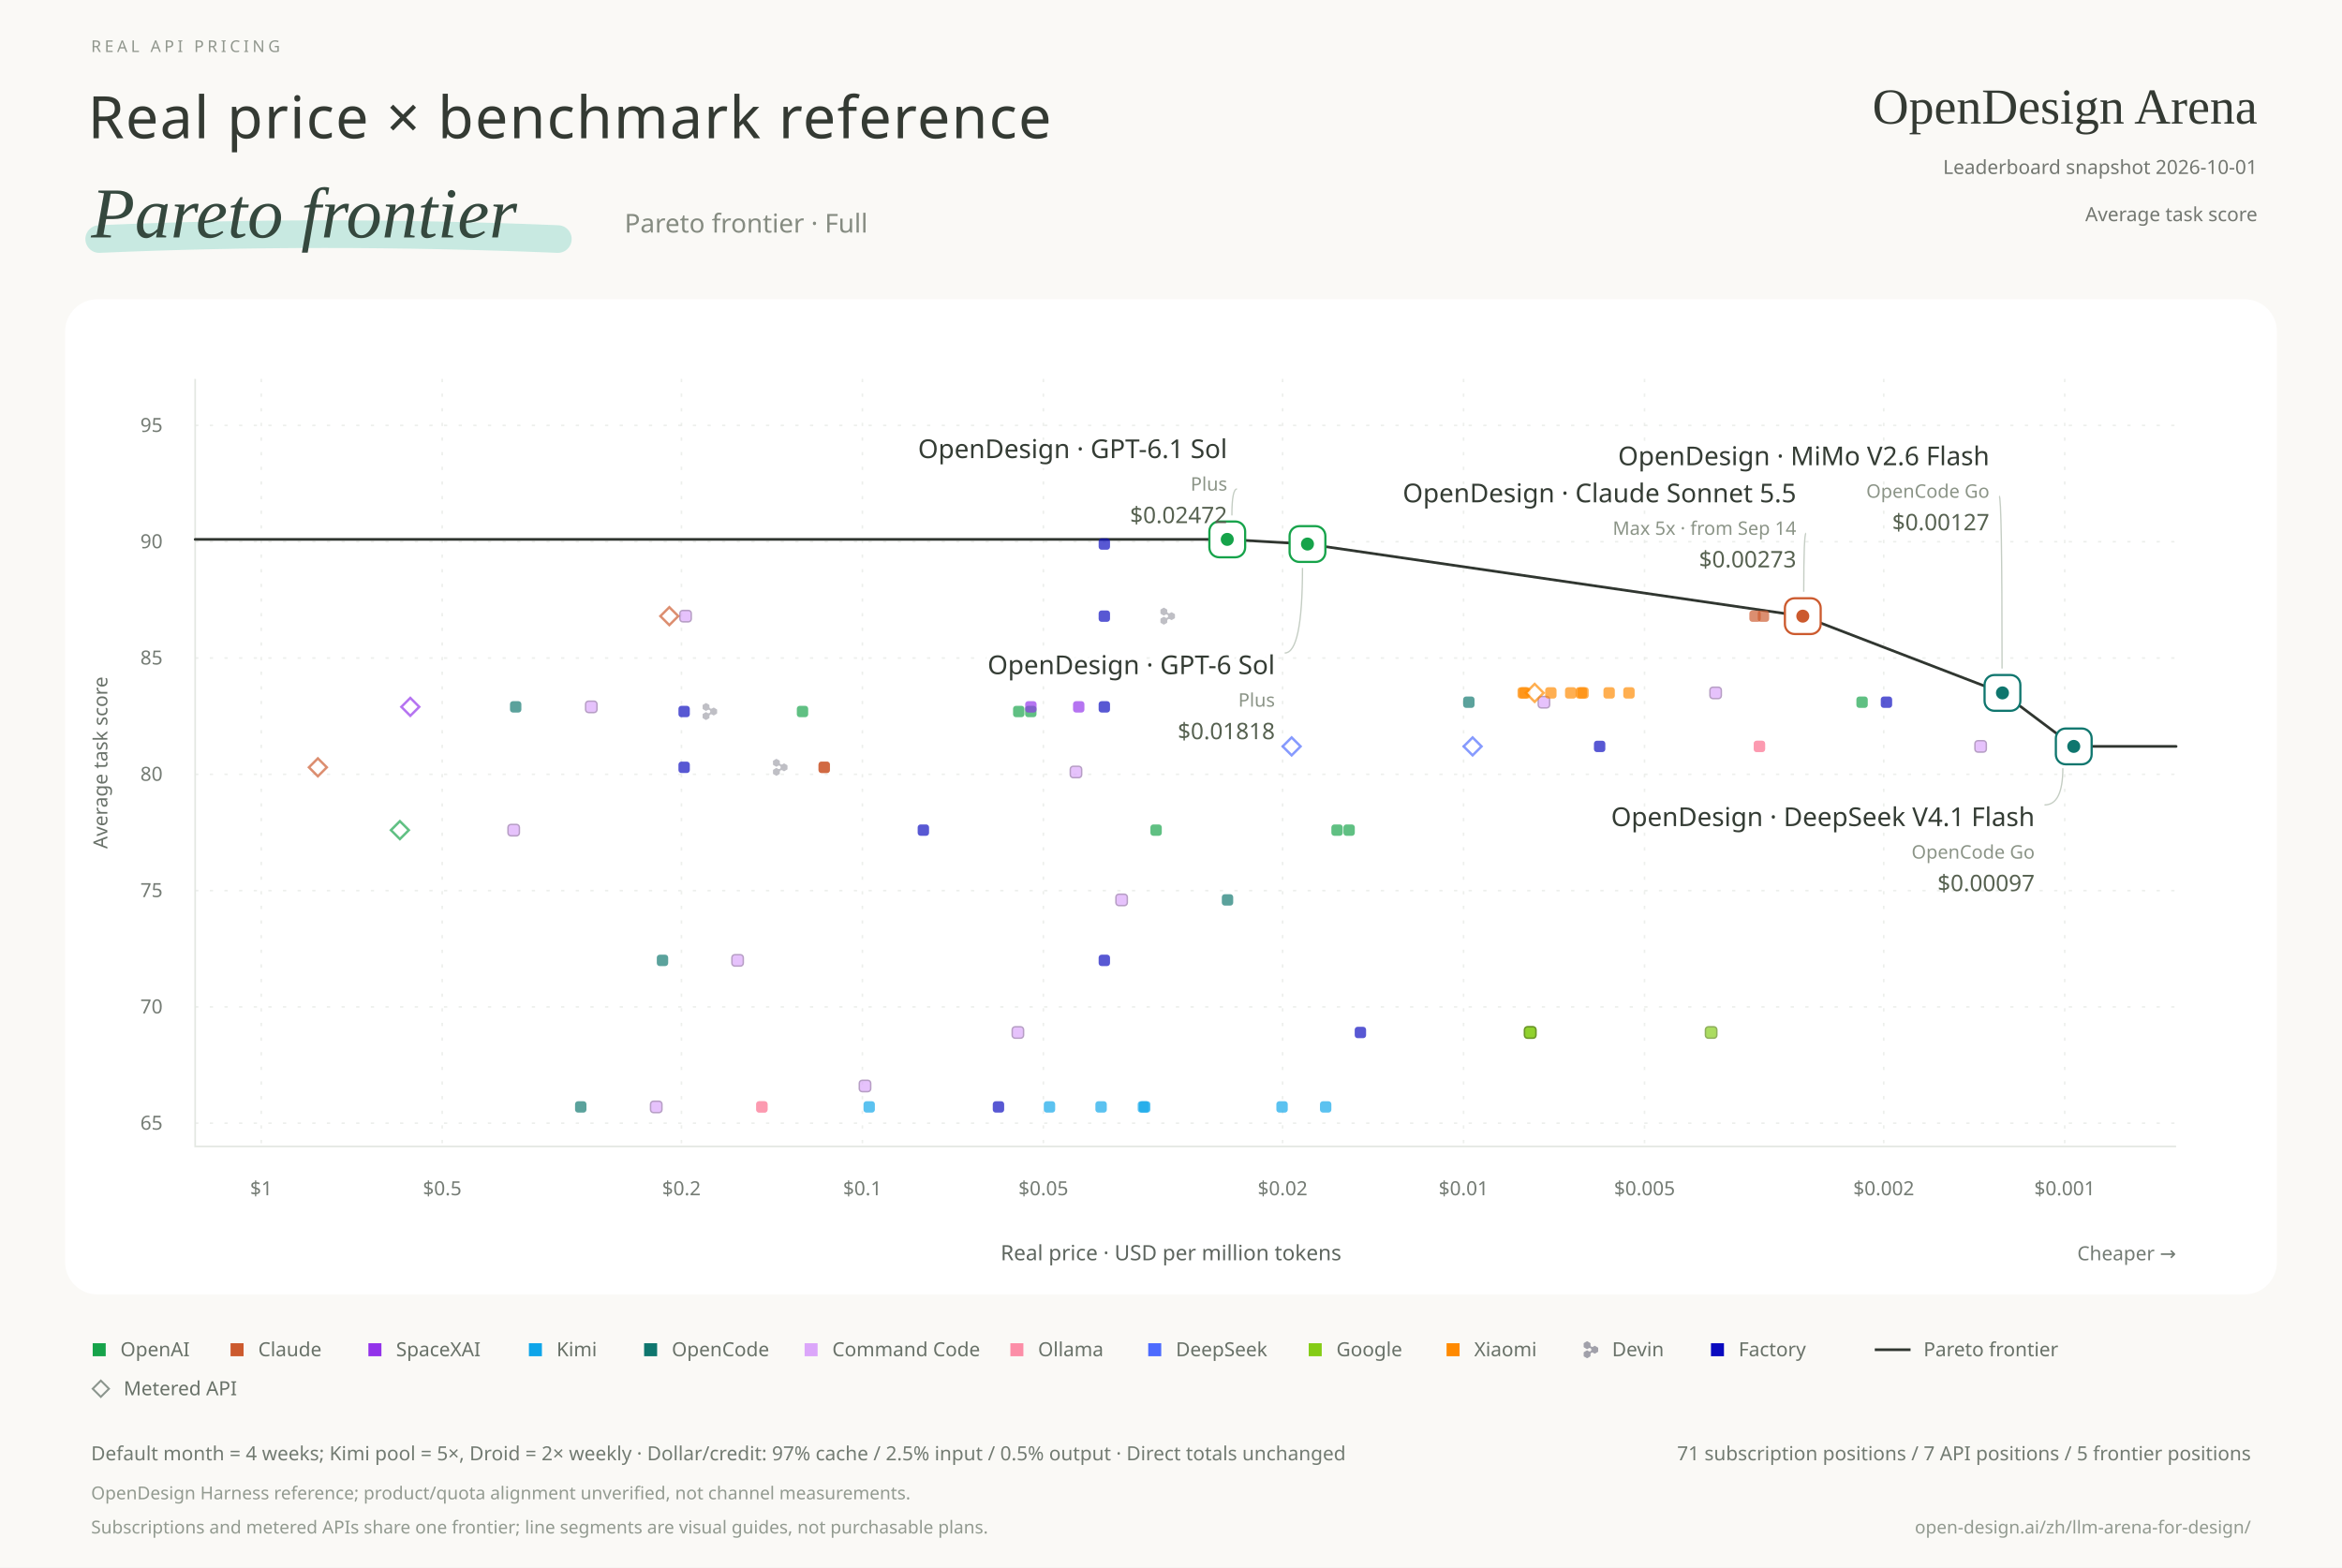
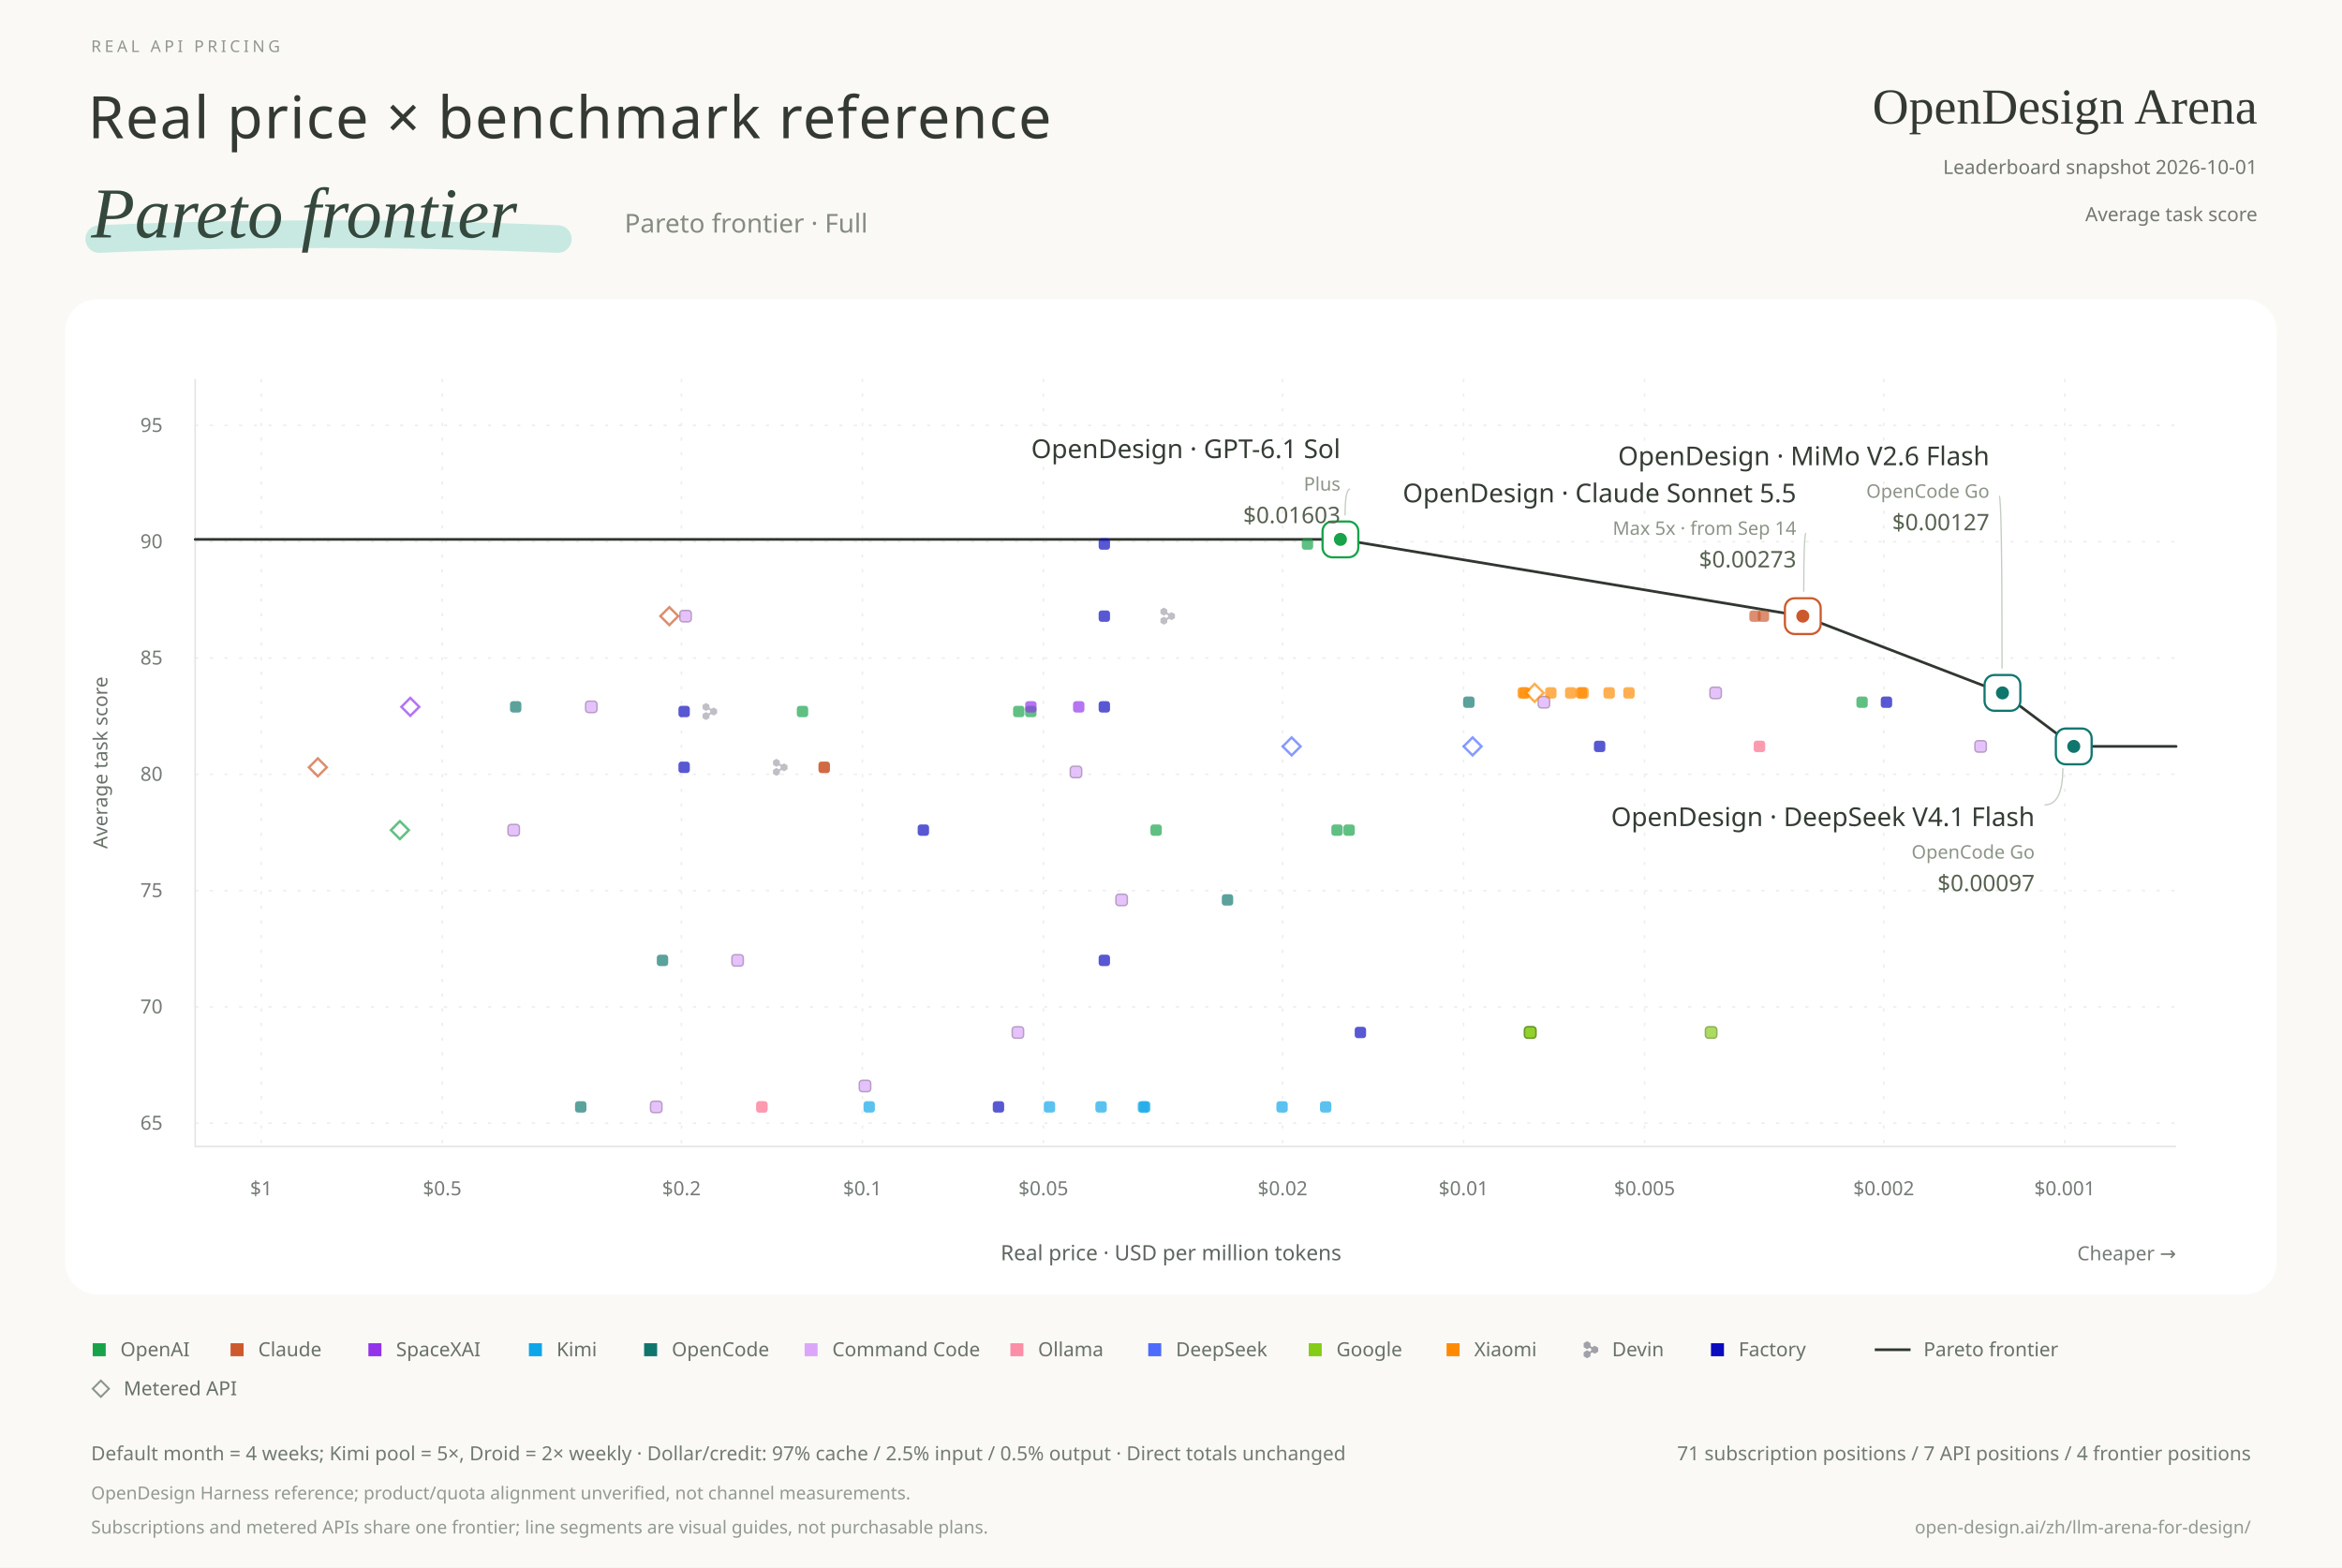
<svg xmlns="http://www.w3.org/2000/svg" width="1440" height="964" viewBox="0 0 1440 964" role="img" aria-labelledby="title desc">
  <style>text{font-family:"Microsoft YaHei","Segoe UI",sans-serif} .serif{font-family:"Times New Roman",serif} .number{font-family:"Segoe UI",sans-serif;font-variant-numeric:tabular-nums} .label-name{paint-order:stroke;stroke:#fff;stroke-width:5px;stroke-linejoin:round} .point:hover{opacity:1}</style>
  <rect width="1440" height="964" fill="#FAF9F6" />
  <text x="56.000" y="32.000" font-size="10" fill="#90968D" text-anchor="start" font-weight="400" letter-spacing="2.1">REAL API PRICING</text>
  <text x="54.000" y="85.000" font-size="36" fill="#343A33" text-anchor="start" font-weight="300" letter-spacing=".8">Real price × benchmark reference</text>
  <path d="M61 147 Q197 141 343 147" stroke="#9FDDD0" stroke-width="17" stroke-linecap="round" opacity=".55" fill="none" />
  <text x="56.000" y="146.000" font-size="44" fill="#35483E" text-anchor="start" font-weight="400" class="serif" font-style="italic">Pareto frontier</text>
  <text x="384.000" y="143.000" font-size="16" fill="#858B81" text-anchor="start" font-weight="300">Pareto frontier · Full</text>
  <text x="1388.000" y="76.000" font-size="31" fill="#343A33" text-anchor="end" font-weight="400" class="serif">OpenDesign Arena</text>
  <text x="1388.000" y="107.000" font-size="12" fill="#737771" text-anchor="end" font-weight="400">Leaderboard snapshot  2026-10-01</text>
  <text x="1388.000" y="136.000" font-size="12" fill="#737771" text-anchor="end" font-weight="400">Average task score</text>
  <rect x="40" y="184" width="1360" height="612" rx="20" fill="#FFFFFF" />
  <path d="M1269.513 233V705" stroke="#E8EBE7" stroke-dasharray="2 7" opacity=".8" />
  <text x="1269.513" y="735.000" font-size="12" fill="#747B74" text-anchor="middle" font-weight="400" class="number">$0.001</text>
  <path d="M1158.244 233V705" stroke="#E8EBE7" stroke-dasharray="2 7" opacity=".8" />
  <text x="1158.244" y="735.000" font-size="12" fill="#747B74" text-anchor="middle" font-weight="400" class="number">$0.002</text>
  <path d="M1011.154 233V705" stroke="#E8EBE7" stroke-dasharray="2 7" opacity=".8" />
  <text x="1011.154" y="735.000" font-size="12" fill="#747B74" text-anchor="middle" font-weight="400" class="number">$0.005</text>
  <path d="M899.885 233V705" stroke="#E8EBE7" stroke-dasharray="2 7" opacity=".8" />
  <text x="899.885" y="735.000" font-size="12" fill="#747B74" text-anchor="middle" font-weight="400" class="number">$0.01</text>
  <path d="M788.615 233V705" stroke="#E8EBE7" stroke-dasharray="2 7" opacity=".8" />
  <text x="788.615" y="735.000" font-size="12" fill="#747B74" text-anchor="middle" font-weight="400" class="number">$0.02</text>
  <path d="M641.526 233V705" stroke="#E8EBE7" stroke-dasharray="2 7" opacity=".8" />
  <text x="641.526" y="735.000" font-size="12" fill="#747B74" text-anchor="middle" font-weight="400" class="number">$0.05</text>
  <path d="M530.256 233V705" stroke="#E8EBE7" stroke-dasharray="2 7" opacity=".8" />
  <text x="530.256" y="735.000" font-size="12" fill="#747B74" text-anchor="middle" font-weight="400" class="number">$0.1</text>
  <path d="M418.987 233V705" stroke="#E8EBE7" stroke-dasharray="2 7" opacity=".8" />
  <text x="418.987" y="735.000" font-size="12" fill="#747B74" text-anchor="middle" font-weight="400" class="number">$0.2</text>
  <path d="M271.897 233V705" stroke="#E8EBE7" stroke-dasharray="2 7" opacity=".8" />
  <text x="271.897" y="735.000" font-size="12" fill="#747B74" text-anchor="middle" font-weight="400" class="number">$0.5</text>
  <path d="M160.628 233V705" stroke="#E8EBE7" stroke-dasharray="2 7" opacity=".8" />
  <text x="160.628" y="735.000" font-size="12" fill="#747B74" text-anchor="middle" font-weight="400" class="number">$1</text>
  <path d="M120 690.697H1338" stroke="#E8EBE7" stroke-dasharray="2 7" opacity=".8" />
  <text x="100.000" y="694.697" font-size="12" fill="#747B74" text-anchor="end" font-weight="400" class="number">65</text>
  <path d="M120 619.182H1338" stroke="#E8EBE7" stroke-dasharray="2 7" opacity=".8" />
  <text x="100.000" y="623.182" font-size="12" fill="#747B74" text-anchor="end" font-weight="400" class="number">70</text>
  <path d="M120 547.667H1338" stroke="#E8EBE7" stroke-dasharray="2 7" opacity=".8" />
  <text x="100.000" y="551.667" font-size="12" fill="#747B74" text-anchor="end" font-weight="400" class="number">75</text>
  <path d="M120 476.152H1338" stroke="#E8EBE7" stroke-dasharray="2 7" opacity=".8" />
  <text x="100.000" y="480.152" font-size="12" fill="#747B74" text-anchor="end" font-weight="400" class="number">80</text>
  <path d="M120 404.636H1338" stroke="#E8EBE7" stroke-dasharray="2 7" opacity=".8" />
  <text x="100.000" y="408.636" font-size="12" fill="#747B74" text-anchor="end" font-weight="400" class="number">85</text>
  <path d="M120 333.121H1338" stroke="#E8EBE7" stroke-dasharray="2 7" opacity=".8" />
  <text x="100.000" y="337.121" font-size="12" fill="#747B74" text-anchor="end" font-weight="400" class="number">90</text>
  <path d="M120 261.606H1338" stroke="#E8EBE7" stroke-dasharray="2 7" opacity=".8" />
  <text x="100.000" y="265.606" font-size="12" fill="#747B74" text-anchor="end" font-weight="400" class="number">95</text>
  <path d="M120 233V705H1338" fill="none" stroke="#E3E7E2" />
  <text x="66.000" y="469.000" font-size="12" fill="#697169" text-anchor="middle" font-weight="400" transform="rotate(-90 66 469.0)">Average task score</text>
  <text x="720.000" y="775.000" font-size="13" fill="#5D655E" text-anchor="middle" font-weight="400">Real price · USD per million tokens</text>
  <text x="1338.000" y="775.000" font-size="12" fill="#737B74" text-anchor="end" font-weight="400">Cheaper →</text>
-   <path id="frontier" d="M120.000,331.691 L754.591,331.691 L803.915,334.552 L1108.461,378.891 L1231.230,426.091 L1275.066,458.988 L1338.000,458.988" fill="none" stroke="#303630" stroke-width="1.65" stroke-linecap="round" stroke-linejoin="round" />
+   <path id="frontier" d="M120.000,331.691 L824.179,331.691 L1108.461,378.891 L1231.230,426.091 L1275.066,458.988 L1338.000,458.988" fill="none" stroke="#303630" stroke-width="1.65" stroke-linecap="round" stroke-linejoin="round" />
  <g class="point" data-billing="subscription" data-frontier="false" data-price="0.032467532" data-score="77.6" data-x="710.839" data-y="510.479" transform="translate(710.839 510.479)">
    <rect x="-3.5" y="-3.5" width="7" height="7" rx="1.8" fill="#16A34A" opacity=".68" />
  </g>
  <g class="point" data-billing="subscription" data-frontier="false" data-price="0.016233766" data-score="77.6" data-x="822.108" data-y="510.479" transform="translate(822.108 510.479)">
    <rect x="-3.5" y="-3.5" width="7" height="7" rx="1.8" fill="#16A34A" opacity=".68" />
  </g>
  <g class="point" data-billing="subscription" data-frontier="false" data-price="0.015501473" data-score="77.6" data-x="829.517" data-y="510.479" transform="translate(829.517 510.479)">
    <rect x="-3.5" y="-3.5" width="7" height="7" rx="1.8" fill="#16A34A" opacity=".68" />
  </g>
  <g class="point" data-billing="subscription" data-frontier="false" data-price="0.12578616" data-score="82.7" data-x="493.429" data-y="437.533" transform="translate(493.429 437.533)">
    <rect x="-3.5" y="-3.5" width="7" height="7" rx="1.8" fill="#16A34A" opacity=".68" />
  </g>
-   <g class="point" data-billing="subscription" data-frontier="true" data-price="0.018181818" data-score="89.9" data-x="803.915" data-y="334.552" transform="translate(803.915 334.552)">
-     <rect x="-11" y="-11" width="22" height="22" rx="6" fill="#FFF" stroke="#16A34A" stroke-width="1.35" />
-     <circle r="4" fill="#16A34A" />
+   <g class="point" data-billing="subscription" data-frontier="false" data-price="0.018181818" data-score="89.9" data-x="803.915" data-y="334.552" transform="translate(803.915 334.552)">
+     <rect x="-3.5" y="-3.5" width="7" height="7" rx="1.8" fill="#16A34A" opacity=".68" />
  </g>
  <g class="point" data-billing="subscription" data-frontier="false" data-price="0.0021732044" data-score="83.1" data-x="1144.911" data-y="431.812" transform="translate(1144.911 431.812)">
    <rect x="-3.5" y="-3.5" width="7" height="7" rx="1.8" fill="#16A34A" opacity=".68" />
  </g>
-   <g class="point" data-billing="subscription" data-frontier="true" data-price="0.024721879" data-score="90.1" data-x="754.591" data-y="331.691" transform="translate(754.591 331.691)">
+   <g class="point" data-billing="subscription" data-frontier="true" data-price="0.016025641" data-score="90.1" data-x="824.179" data-y="331.691" transform="translate(824.179 331.691)">
    <rect x="-11" y="-11" width="22" height="22" rx="6" fill="#FFF" stroke="#16A34A" stroke-width="1.35" />
    <circle r="4" fill="#16A34A" />
  </g>
  <g class="point" data-billing="subscription" data-frontier="false" data-price="0.052465897" data-score="82.7" data-x="633.798" data-y="437.533" transform="translate(633.798 437.533)">
    <rect x="-3.5" y="-3.5" width="7" height="7" rx="1.8" fill="#16A34A" opacity=".68" />
  </g>
  <g class="point" data-billing="subscription" data-frontier="false" data-price="0.1793722" data-score="82.7" data-x="436.461" data-y="437.533" transform="translate(436.461 437.533)">
    <path transform="translate(-4.46 -5.23) scale(0.091)" d="M0 38.652V14.835C7.06768e-06 13.788 0.546 12.821 1.431 12.298L21.581 0.393C22.467 -0.131 23.558 -0.131 24.444 0.393L44.594 12.298C45.48 12.821 46.025 13.788 46.025 14.835V26.998C46.114 31.04 48.201 34.938 51.872 37.108C55.544 39.277 59.886 39.178 63.351 37.235L73.644 31.153C74.53 30.63 75.621 30.63 76.507 31.153L96.657 43.058C97.543 43.582 98.088 44.549 98.088 45.596V69.406C98.088 70.453 97.543 71.42 96.657 71.943L76.507 83.849C75.621 84.372 74.53 84.372 73.644 83.849L63.434 77.816C59.956 75.828 55.574 75.71 51.873 77.896C48.202 80.065 46.115 83.963 46.026 88.005V100.165C46.026 101.212 45.48 102.179 44.595 102.702L24.445 114.607C23.559 115.131 22.468 115.131 21.582 114.607L1.432 102.702C0.547 102.179 0.001 101.212 0.001 100.165V76.355C0.001 75.308 0.547 74.341 1.432 73.817L21.582 61.912C22.468 61.389 23.559 61.389 24.445 61.912L34.762 68.008C38.222 69.937 42.553 70.031 46.215 67.867C49.916 65.68 52.006 61.737 52.063 57.66C51.975 53.619 49.887 49.303 46.216 47.133C42.545 44.964 38.202 45.063 34.737 47.006L24.397 53.15C23.507 53.679 22.409 53.678 21.52 53.149L1.423 41.184C0.542 40.66 -7.06754e-06 39.695 0 38.652Z" fill="#A1A1AA" opacity="0.68" />
  </g>
  <g class="point" data-billing="subscription" data-frontier="false" data-price="0.031055901" data-score="86.8" data-x="717.974" data-y="378.891" transform="translate(717.974 378.891)">
    <path transform="translate(-4.46 -5.23) scale(0.091)" d="M0 38.652V14.835C7.06768e-06 13.788 0.546 12.821 1.431 12.298L21.581 0.393C22.467 -0.131 23.558 -0.131 24.444 0.393L44.594 12.298C45.48 12.821 46.025 13.788 46.025 14.835V26.998C46.114 31.04 48.201 34.938 51.872 37.108C55.544 39.277 59.886 39.178 63.351 37.235L73.644 31.153C74.53 30.63 75.621 30.63 76.507 31.153L96.657 43.058C97.543 43.582 98.088 44.549 98.088 45.596V69.406C98.088 70.453 97.543 71.42 96.657 71.943L76.507 83.849C75.621 84.372 74.53 84.372 73.644 83.849L63.434 77.816C59.956 75.828 55.574 75.71 51.873 77.896C48.202 80.065 46.115 83.963 46.026 88.005V100.165C46.026 101.212 45.48 102.179 44.595 102.702L24.445 114.607C23.559 115.131 22.468 115.131 21.582 114.607L1.432 102.702C0.547 102.179 0.001 101.212 0.001 100.165V76.355C0.001 75.308 0.547 74.341 1.432 73.817L21.582 61.912C22.468 61.389 23.559 61.389 24.445 61.912L34.762 68.008C38.222 69.937 42.553 70.031 46.215 67.867C49.916 65.68 52.006 61.737 52.063 57.66C51.975 53.619 49.887 49.303 46.216 47.133C42.545 44.964 38.202 45.063 34.737 47.006L24.397 53.15C23.507 53.679 22.409 53.678 21.52 53.149L1.423 41.184C0.542 40.66 -7.06754e-06 39.695 0 38.652Z" fill="#A1A1AA" opacity="0.68" />
  </g>
  <g class="point" data-billing="subscription" data-frontier="false" data-price="0.1369863" data-score="80.3" data-x="479.737" data-y="471.861" transform="translate(479.737 471.861)">
    <path transform="translate(-4.46 -5.23) scale(0.091)" d="M0 38.652V14.835C7.06768e-06 13.788 0.546 12.821 1.431 12.298L21.581 0.393C22.467 -0.131 23.558 -0.131 24.444 0.393L44.594 12.298C45.48 12.821 46.025 13.788 46.025 14.835V26.998C46.114 31.04 48.201 34.938 51.872 37.108C55.544 39.277 59.886 39.178 63.351 37.235L73.644 31.153C74.53 30.63 75.621 30.63 76.507 31.153L96.657 43.058C97.543 43.582 98.088 44.549 98.088 45.596V69.406C98.088 70.453 97.543 71.42 96.657 71.943L76.507 83.849C75.621 84.372 74.53 84.372 73.644 83.849L63.434 77.816C59.956 75.828 55.574 75.71 51.873 77.896C48.202 80.065 46.115 83.963 46.026 88.005V100.165C46.026 101.212 45.48 102.179 44.595 102.702L24.445 114.607C23.559 115.131 22.468 115.131 21.582 114.607L1.432 102.702C0.547 102.179 0.001 101.212 0.001 100.165V76.355C0.001 75.308 0.547 74.341 1.432 73.817L21.582 61.912C22.468 61.389 23.559 61.389 24.445 61.912L34.762 68.008C38.222 69.937 42.553 70.031 46.215 67.867C49.916 65.68 52.006 61.737 52.063 57.66C51.975 53.619 49.887 49.303 46.216 47.133C42.545 44.964 38.202 45.063 34.737 47.006L24.397 53.15C23.507 53.679 22.409 53.678 21.52 53.149L1.423 41.184C0.542 40.66 -7.06754e-06 39.695 0 38.652Z" fill="#A1A1AA" opacity="0.68" />
  </g>
  <g class="point" data-billing="subscription" data-frontier="false" data-price="0.0077450601" data-score="68.9" data-x="940.904" data-y="634.915" transform="translate(940.904 634.915)">
    <rect x="-3.5" y="-3.5" width="7" height="7" rx="1.8" fill="#84CC16" opacity=".68" stroke="#5A8B0F" stroke-width=".9" />
  </g>
  <g class="point" data-billing="subscription" data-frontier="false" data-price="0.0077481596" data-score="68.9" data-x="940.840" data-y="634.915" transform="translate(940.840 634.915)">
    <rect x="-3.5" y="-3.5" width="7" height="7" rx="1.8" fill="#84CC16" opacity=".68" stroke="#5A8B0F" stroke-width=".9" />
  </g>
  <g class="point" data-billing="subscription" data-frontier="false" data-price="0.0038742735" data-score="68.9" data-x="1052.101" data-y="634.915" transform="translate(1052.101 634.915)">
    <rect x="-3.5" y="-3.5" width="7" height="7" rx="1.8" fill="#84CC16" opacity=".68" stroke="#5A8B0F" stroke-width=".9" />
  </g>
  <g class="point" data-billing="subscription" data-frontier="false" data-price="0.11574074" data-score="80.3" data-x="506.790" data-y="471.861" transform="translate(506.790 471.861)">
    <rect x="-3.5" y="-3.5" width="7" height="7" rx="1.8" fill="#CC5A2E" opacity=".68" />
  </g>
  <g class="point" data-billing="subscription" data-frontier="false" data-price="0.052447552" data-score="82.9" data-x="633.854" data-y="434.673" transform="translate(633.854 434.673)">
    <rect x="-3.5" y="-3.5" width="7" height="7" rx="1.8" fill="#9333EA" opacity=".68" />
  </g>
  <g class="point" data-billing="subscription" data-frontier="false" data-price="0.043668122" data-score="82.9" data-x="663.262" data-y="434.673" transform="translate(663.262 434.673)">
    <rect x="-3.5" y="-3.5" width="7" height="7" rx="1.8" fill="#9333EA" opacity=".68" />
  </g>
  <g class="point" data-billing="subscription" data-frontier="false" data-price="0.02004111" data-score="65.7" data-x="788.286" data-y="680.685" transform="translate(788.286 680.685)">
    <rect x="-3.5" y="-3.5" width="7" height="7" rx="1.8" fill="#0EA5E9" opacity=".68" />
  </g>
  <g class="point" data-billing="subscription" data-frontier="false" data-price="0.048843188" data-score="65.7" data-x="645.283" data-y="680.685" transform="translate(645.283 680.685)">
    <rect x="-3.5" y="-3.5" width="7" height="7" rx="1.8" fill="#0EA5E9" opacity=".68" />
  </g>
  <g class="point" data-billing="subscription" data-frontier="false" data-price="0.016957862" data-score="65.7" data-x="815.103" data-y="680.685" transform="translate(815.103 680.685)">
    <rect x="-3.5" y="-3.5" width="7" height="7" rx="1.8" fill="#0EA5E9" opacity=".68" />
  </g>
  <g class="point" data-billing="subscription" data-frontier="false" data-price="0.097435897" data-score="65.7" data-x="534.426" data-y="680.685" transform="translate(534.426 680.685)">
    <rect x="-3.5" y="-3.5" width="7" height="7" rx="1.8" fill="#0EA5E9" opacity=".68" />
  </g>
  <g class="point" data-billing="subscription" data-frontier="false" data-price="0.04008222" data-score="65.7" data-x="677.017" data-y="680.685" transform="translate(677.017 680.685)">
    <rect x="-3.5" y="-3.5" width="7" height="7" rx="1.8" fill="#0EA5E9" opacity=".68" />
  </g>
  <g class="point" data-billing="subscription" data-frontier="false" data-price="0.033915725" data-score="65.7" data-x="703.833" data-y="680.685" transform="translate(703.833 680.685)">
    <rect x="-3.5" y="-3.5" width="7" height="7" rx="1.8" fill="#0EA5E9" opacity=".68" />
  </g>
  <g class="point" data-billing="subscription" data-frontier="false" data-price="0.034087016" data-score="65.7" data-x="703.025" data-y="680.685" transform="translate(703.025 680.685)">
    <rect x="-3.5" y="-3.5" width="7" height="7" rx="1.8" fill="#0EA5E9" opacity=".68" />
  </g>
  <g class="point" data-billing="subscription" data-frontier="false" data-price="0.37735849" data-score="82.9" data-x="317.072" data-y="434.673" transform="translate(317.072 434.673)">
    <rect x="-3.5" y="-3.5" width="7" height="7" rx="1.8" fill="#0F766E" opacity=".68" />
  </g>
  <g class="point" data-billing="subscription" data-frontier="false" data-price="0.0098000784" data-score="83.1" data-x="903.127" data-y="431.812" transform="translate(903.127 431.812)">
    <rect x="-3.5" y="-3.5" width="7" height="7" rx="1.8" fill="#0F766E" opacity=".68" />
  </g>
  <g class="point" data-billing="subscription" data-frontier="false" data-price="0.29411765" data-score="65.7" data-x="357.078" data-y="680.685" transform="translate(357.078 680.685)">
    <rect x="-3.5" y="-3.5" width="7" height="7" rx="1.8" fill="#0F766E" opacity=".68" />
  </g>
  <g class="point" data-billing="subscription" data-frontier="true" data-price="0.0012693255" data-score="83.5" data-x="1231.230" data-y="426.091" transform="translate(1231.230 426.091)">
    <rect x="-11" y="-11" width="22" height="22" rx="6" fill="#FFF" stroke="#0F766E" stroke-width="1.35" />
    <circle r="4" fill="#0F766E" />
  </g>
  <g class="point" data-billing="subscription" data-frontier="false" data-price="0.21505376" data-score="72" data-x="407.338" data-y="590.576" transform="translate(407.338 590.576)">
    <rect x="-3.5" y="-3.5" width="7" height="7" rx="1.8" fill="#0F766E" opacity=".68" />
  </g>
  <g class="point" data-billing="subscription" data-frontier="true" data-price="0.00096599691" data-score="81.2" data-x="1275.066" data-y="458.988" transform="translate(1275.066 458.988)">
    <rect x="-11" y="-11" width="22" height="22" rx="6" fill="#FFF" stroke="#0F766E" stroke-width="1.35" />
    <circle r="4" fill="#0F766E" />
  </g>
  <g class="point" data-billing="subscription" data-frontier="false" data-price="0.024697456" data-score="74.6" data-x="754.749" data-y="553.388" transform="translate(754.749 553.388)">
    <rect x="-3.5" y="-3.5" width="7" height="7" rx="1.8" fill="#0F766E" opacity=".68" />
  </g>
  <g class="point" data-billing="subscription" data-frontier="false" data-price="0.38022814" data-score="77.6" data-x="315.856" data-y="510.479" transform="translate(315.856 510.479)">
    <rect x="-3.5" y="-3.5" width="7" height="7" rx="1.8" fill="#DBA6FA" opacity=".68" stroke="#9571AA" stroke-width=".9" />
  </g>
  <g class="point" data-billing="subscription" data-frontier="false" data-price="0.0013799956" data-score="81.2" data-x="1217.810" data-y="458.988" transform="translate(1217.810 458.988)">
    <rect x="-3.5" y="-3.5" width="7" height="7" rx="1.8" fill="#DBA6FA" opacity=".68" stroke="#9571AA" stroke-width=".9" />
  </g>
  <g class="point" data-billing="subscription" data-frontier="false" data-price="0.055126792" data-score="68.9" data-x="625.856" data-y="634.915" transform="translate(625.856 634.915)">
    <rect x="-3.5" y="-3.5" width="7" height="7" rx="1.8" fill="#DBA6FA" opacity=".68" stroke="#9571AA" stroke-width=".9" />
  </g>
  <g class="point" data-billing="subscription" data-frontier="false" data-price="0.16129032" data-score="72" data-x="453.518" data-y="590.576" transform="translate(453.518 590.576)">
    <rect x="-3.5" y="-3.5" width="7" height="7" rx="1.8" fill="#DBA6FA" opacity=".68" stroke="#9571AA" stroke-width=".9" />
  </g>
  <g class="point" data-billing="subscription" data-frontier="false" data-price="0.28248588" data-score="82.9" data-x="363.555" data-y="434.673" transform="translate(363.555 434.673)">
    <rect x="-3.5" y="-3.5" width="7" height="7" rx="1.8" fill="#DBA6FA" opacity=".68" stroke="#9571AA" stroke-width=".9" />
  </g>
  <g class="point" data-billing="subscription" data-frontier="false" data-price="0.0073502389" data-score="83.1" data-x="949.303" data-y="431.812" transform="translate(949.303 431.812)">
    <rect x="-3.5" y="-3.5" width="7" height="7" rx="1.8" fill="#DBA6FA" opacity=".68" stroke="#9571AA" stroke-width=".9" />
  </g>
  <g class="point" data-billing="subscription" data-frontier="false" data-price="0.03705076" data-score="74.6" data-x="689.641" data-y="553.388" transform="translate(689.641 553.388)">
    <rect x="-3.5" y="-3.5" width="7" height="7" rx="1.8" fill="#DBA6FA" opacity=".68" stroke="#9571AA" stroke-width=".9" />
  </g>
  <g class="point" data-billing="subscription" data-frontier="false" data-price="0.044130627" data-score="80.1" data-x="661.570" data-y="474.721" transform="translate(661.570 474.721)">
    <rect x="-3.5" y="-3.5" width="7" height="7" rx="1.8" fill="#DBA6FA" opacity=".68" stroke="#9571AA" stroke-width=".9" />
  </g>
  <g class="point" data-billing="subscription" data-frontier="false" data-price="0.099009901" data-score="66.6" data-x="531.854" data-y="667.812" transform="translate(531.854 667.812)">
    <rect x="-3.5" y="-3.5" width="7" height="7" rx="1.8" fill="#DBA6FA" opacity=".68" stroke="#9571AA" stroke-width=".9" />
  </g>
  <g class="point" data-billing="subscription" data-frontier="false" data-price="0.22026432" data-score="65.7" data-x="403.494" data-y="680.685" transform="translate(403.494 680.685)">
    <rect x="-3.5" y="-3.5" width="7" height="7" rx="1.8" fill="#DBA6FA" opacity=".68" stroke="#9571AA" stroke-width=".9" />
  </g>
  <g class="point" data-billing="subscription" data-frontier="false" data-price="0.0038079281" data-score="83.5" data-x="1054.874" data-y="426.091" transform="translate(1054.874 426.091)">
    <rect x="-3.5" y="-3.5" width="7" height="7" rx="1.8" fill="#DBA6FA" opacity=".68" stroke="#9571AA" stroke-width=".9" />
  </g>
  <g class="point" data-billing="subscription" data-frontier="false" data-price="0.19685039" data-score="86.8" data-x="421.535" data-y="378.891" transform="translate(421.535 378.891)">
    <rect x="-3.5" y="-3.5" width="7" height="7" rx="1.8" fill="#DBA6FA" opacity=".68" stroke="#9571AA" stroke-width=".9" />
  </g>
  <g class="point" data-billing="subscription" data-frontier="false" data-price="0.0032199897" data-score="81.2" data-x="1081.796" data-y="458.988" transform="translate(1081.796 458.988)">
    <rect x="-3.5" y="-3.5" width="7" height="7" rx="1.8" fill="#FC8EA7" opacity=".68" />
  </g>
  <g class="point" data-billing="subscription" data-frontier="false" data-price="0.14695077" data-score="65.7" data-x="468.465" data-y="680.685" transform="translate(468.465 680.685)">
    <rect x="-3.5" y="-3.5" width="7" height="7" rx="1.8" fill="#FC8EA7" opacity=".68" />
  </g>
  <g class="point" data-billing="subscription" data-frontier="false" data-price="0.0032200001" data-score="81.2" data-x="1081.795" data-y="458.988" transform="translate(1081.795 458.988)">
    <rect x="-3.5" y="-3.5" width="7" height="7" rx="1.8" fill="#FC8EA7" opacity=".68" />
  </g>
  <g class="point" data-billing="subscription" data-frontier="false" data-price="0.14699397" data-score="65.7" data-x="468.418" data-y="680.685" transform="translate(468.418 680.685)">
    <rect x="-3.5" y="-3.5" width="7" height="7" rx="1.8" fill="#FC8EA7" opacity=".68" />
  </g>
  <g class="point" data-billing="subscription" data-frontier="false" data-price="0.0079575597" data-score="83.5" data-x="936.559" data-y="426.091" transform="translate(936.559 426.091)">
    <rect x="-3.5" y="-3.5" width="7" height="7" rx="1.8" fill="#FF8A00" opacity=".68" />
  </g>
  <g class="point" data-billing="subscription" data-frontier="false" data-price="0.0063694268" data-score="83.5" data-x="972.295" data-y="426.091" transform="translate(972.295 426.091)">
    <rect x="-3.5" y="-3.5" width="7" height="7" rx="1.8" fill="#FF8A00" opacity=".68" />
  </g>
  <g class="point" data-billing="subscription" data-frontier="false" data-price="0.0079129575" data-score="83.5" data-x="937.462" data-y="426.091" transform="translate(937.462 426.091)">
    <rect x="-3.5" y="-3.5" width="7" height="7" rx="1.8" fill="#FF8A00" opacity=".68" />
  </g>
  <g class="point" data-billing="subscription" data-frontier="false" data-price="0.0063291139" data-score="83.5" data-x="973.314" data-y="426.091" transform="translate(973.314 426.091)">
    <rect x="-3.5" y="-3.5" width="7" height="7" rx="1.8" fill="#FF8A00" opacity=".68" />
  </g>
  <g class="point" data-billing="subscription" data-frontier="false" data-price="0.0071581961" data-score="83.5" data-x="953.553" data-y="426.091" transform="translate(953.553 426.091)">
    <rect x="-3.5" y="-3.5" width="7" height="7" rx="1.8" fill="#FF8A00" opacity=".68" />
  </g>
  <g class="point" data-billing="subscription" data-frontier="false" data-price="0.005726065" data-score="83.5" data-x="989.388" data-y="426.091" transform="translate(989.388 426.091)">
    <rect x="-3.5" y="-3.5" width="7" height="7" rx="1.8" fill="#FF8A00" opacity=".68" />
  </g>
  <g class="point" data-billing="subscription" data-frontier="false" data-price="0.0066339392" data-score="83.5" data-x="965.763" data-y="426.091" transform="translate(965.763 426.091)">
    <rect x="-3.5" y="-3.5" width="7" height="7" rx="1.8" fill="#FF8A00" opacity=".68" />
  </g>
  <g class="point" data-billing="subscription" data-frontier="false" data-price="0.0053072922" data-score="83.5" data-x="1001.579" data-y="426.091" transform="translate(1001.579 426.091)">
    <rect x="-3.5" y="-3.5" width="7" height="7" rx="1.8" fill="#FF8A00" opacity=".68" />
  </g>
  <g class="point" data-billing="subscription" data-frontier="false" data-price="0.11575414" data-score="80.3" data-x="506.771" data-y="471.861" transform="translate(506.771 471.861)">
    <rect x="-3.5" y="-3.5" width="7" height="7" rx="1.8" fill="#CC5A2E" opacity=".68" />
  </g>
  <g class="point" data-billing="subscription" data-frontier="false" data-price="0.0032743942" data-score="86.8" data-x="1079.106" data-y="378.891" transform="translate(1079.106 378.891)">
    <rect x="-3.5" y="-3.5" width="7" height="7" rx="1.8" fill="#CC5A2E" opacity=".68" />
  </g>
  <g class="point" data-billing="subscription" data-frontier="false" data-price="0.0031707781" data-score="86.8" data-x="1084.268" data-y="378.891" transform="translate(1084.268 378.891)">
    <rect x="-3.5" y="-3.5" width="7" height="7" rx="1.8" fill="#CC5A2E" opacity=".68" />
  </g>
  <g class="point" data-billing="subscription" data-frontier="true" data-price="0.0027271736" data-score="86.8" data-x="1108.461" data-y="378.891" transform="translate(1108.461 378.891)">
    <rect x="-11" y="-11" width="22" height="22" rx="6" fill="#FFF" stroke="#CC5A2E" stroke-width="1.35" />
    <circle r="4" fill="#CC5A2E" />
  </g>
  <g class="point" data-billing="subscription" data-frontier="false" data-price="0.054945055" data-score="82.7" data-x="626.386" data-y="437.533" transform="translate(626.386 437.533)">
    <rect x="-3.5" y="-3.5" width="7" height="7" rx="1.8" fill="#16A34A" opacity=".68" />
  </g>
  <g class="point" data-billing="subscription" data-frontier="false" data-price="0.19794141" data-score="80.3" data-x="420.648" data-y="471.861" transform="translate(420.648 471.861)">
    <rect x="-3.5" y="-3.5" width="7" height="7" rx="1.8" fill="#0A0ABF" opacity=".68" />
  </g>
  <g class="point" data-billing="subscription" data-frontier="false" data-price="0.039588282" data-score="86.8" data-x="679.007" data-y="378.891" transform="translate(679.007 378.891)">
    <rect x="-3.5" y="-3.5" width="7" height="7" rx="1.8" fill="#0A0ABF" opacity=".68" />
  </g>
  <g class="point" data-billing="subscription" data-frontier="false" data-price="0.19794141" data-score="82.7" data-x="420.648" data-y="437.533" transform="translate(420.648 437.533)">
    <rect x="-3.5" y="-3.5" width="7" height="7" rx="1.8" fill="#0A0ABF" opacity=".68" />
  </g>
  <g class="point" data-billing="subscription" data-frontier="false" data-price="0.039588282" data-score="89.9" data-x="679.007" data-y="334.552" transform="translate(679.007 334.552)">
    <rect x="-3.5" y="-3.5" width="7" height="7" rx="1.8" fill="#0A0ABF" opacity=".68" />
  </g>
  <g class="point" data-billing="subscription" data-frontier="false" data-price="0.0019794141" data-score="83.1" data-x="1159.905" data-y="431.812" transform="translate(1159.905 431.812)">
    <rect x="-3.5" y="-3.5" width="7" height="7" rx="1.8" fill="#0A0ABF" opacity=".68" />
  </g>
  <g class="point" data-billing="subscription" data-frontier="false" data-price="0.079176564" data-score="77.6" data-x="567.738" data-y="510.479" transform="translate(567.738 510.479)">
    <rect x="-3.5" y="-3.5" width="7" height="7" rx="1.8" fill="#0A0ABF" opacity=".68" />
  </g>
  <g class="point" data-billing="subscription" data-frontier="false" data-price="0.014845606" data-score="68.9" data-x="836.457" data-y="634.915" transform="translate(836.457 634.915)">
    <rect x="-3.5" y="-3.5" width="7" height="7" rx="1.8" fill="#0A0ABF" opacity=".68" />
  </g>
  <g class="point" data-billing="subscription" data-frontier="false" data-price="0.039588282" data-score="82.9" data-x="679.007" data-y="434.673" transform="translate(679.007 434.673)">
    <rect x="-3.5" y="-3.5" width="7" height="7" rx="1.8" fill="#0A0ABF" opacity=".68" />
  </g>
  <g class="point" data-billing="subscription" data-frontier="false" data-price="0.059382423" data-score="65.7" data-x="613.919" data-y="680.685" transform="translate(613.919 680.685)">
    <rect x="-3.5" y="-3.5" width="7" height="7" rx="1.8" fill="#0A0ABF" opacity=".68" />
  </g>
  <g class="point" data-billing="subscription" data-frontier="false" data-price="0.039588282" data-score="72" data-x="679.007" data-y="590.576" transform="translate(679.007 590.576)">
    <rect x="-3.5" y="-3.5" width="7" height="7" rx="1.8" fill="#0A0ABF" opacity=".68" />
  </g>
  <g class="point" data-billing="subscription" data-frontier="false" data-price="0.0059382423" data-score="81.2" data-x="983.547" data-y="458.988" transform="translate(983.547 458.988)">
    <rect x="-3.5" y="-3.5" width="7" height="7" rx="1.8" fill="#0A0ABF" opacity=".68" />
  </g>
  <g class="point" data-billing="metered" data-frontier="false" data-price="0.00966" data-score="81.2" data-x="905.438" data-y="458.988" transform="translate(905.438 458.988)">
    <path d="M0 -5.5L5.5 0 0 5.5 -5.5 0Z" fill="white" stroke="#4D6BFE" stroke-width="1.5" opacity=".68" />
  </g>
  <g class="point" data-billing="metered" data-frontier="false" data-price="0.01932" data-score="81.2" data-x="794.168" data-y="458.988" transform="translate(794.168 458.988)">
    <path d="M0 -5.5L5.5 0 0 5.5 -5.5 0Z" fill="white" stroke="#4D6BFE" stroke-width="1.5" opacity=".68" />
  </g>
  <g class="point" data-billing="metered" data-frontier="false" data-price="0.588" data-score="77.6" data-x="245.873" data-y="510.479" transform="translate(245.873 510.479)">
    <path d="M0 -5.5L5.5 0 0 5.5 -5.5 0Z" fill="white" stroke="#16A34A" stroke-width="1.5" opacity=".68" />
  </g>
  <g class="point" data-billing="metered" data-frontier="false" data-price="0.565" data-score="82.9" data-x="252.278" data-y="434.673" transform="translate(252.278 434.673)">
    <path d="M0 -5.5L5.5 0 0 5.5 -5.5 0Z" fill="white" stroke="#9333EA" stroke-width="1.5" opacity=".68" />
  </g>
  <g class="point" data-billing="metered" data-frontier="false" data-price="0.007616" data-score="83.5" data-x="943.602" data-y="426.091" transform="translate(943.602 426.091)">
    <path d="M0 -5.5L5.5 0 0 5.5 -5.5 0Z" fill="white" stroke="#FF8A00" stroke-width="1.5" opacity=".68" />
  </g>
  <g class="point" data-billing="metered" data-frontier="false" data-price="0.805" data-score="80.3" data-x="195.449" data-y="471.861" transform="translate(195.449 471.861)">
    <path d="M0 -5.5L5.5 0 0 5.5 -5.5 0Z" fill="white" stroke="#CC5A2E" stroke-width="1.5" opacity=".68" />
  </g>
  <g class="point" data-billing="metered" data-frontier="false" data-price="0.2095" data-score="86.8" data-x="411.538" data-y="378.891" transform="translate(411.538 378.891)">
    <path d="M0 -5.5L5.5 0 0 5.5 -5.5 0Z" fill="white" stroke="#CC5A2E" stroke-width="1.5" opacity=".68" />
  </g>
  <g class="front-label" data-model="gpt-6.1-sol">
-     <path d="M757.441,316.964Q757.441,300.691 760.591,300.691" stroke="#C4CDC3" stroke-width=".8" fill="none" />
-     <text x="754.591" y="281.691" font-size="16" fill="#343C34" text-anchor="end" font-weight="400" class="label-name">OpenDesign · GPT-6.1 Sol</text>
-     <text x="754.591" y="301.691" font-size="11.5" fill="#8B9487" text-anchor="end" font-weight="400">Plus</text>
-     <text x="754.591" y="321.691" font-size="14" fill="#566150" text-anchor="end" font-weight="400" class="number">$0.02472</text>
-   </g>
-   <g class="front-label" data-model="gpt-6-sol">
-     <path d="M800.847,349.234Q800.847,401.552 789.915,401.552" stroke="#C4CDC3" stroke-width=".8" fill="none" />
-     <text x="783.915" y="414.552" font-size="16" fill="#343C34" text-anchor="end" font-weight="400" class="label-name">OpenDesign · GPT-6 Sol</text>
-     <text x="783.915" y="434.552" font-size="11.5" fill="#8B9487" text-anchor="end" font-weight="400">Plus</text>
-     <text x="783.915" y="454.552" font-size="14" fill="#566150" text-anchor="end" font-weight="400" class="number">$0.01818</text>
+     <path d="M827.029,316.964Q827.029,300.691 830.179,300.691" stroke="#C4CDC3" stroke-width=".8" fill="none" />
+     <text x="824.179" y="281.691" font-size="16" fill="#343C34" text-anchor="end" font-weight="400" class="label-name">OpenDesign · GPT-6.1 Sol</text>
+     <text x="824.179" y="301.691" font-size="11.5" fill="#8B9487" text-anchor="end" font-weight="400">Plus</text>
+     <text x="824.179" y="321.691" font-size="14" fill="#566150" text-anchor="end" font-weight="400" class="number">$0.01603</text>
  </g>
  <g class="front-label" data-model="claude-sonnet-5.5">
    <path d="M1109.049,363.902Q1109.049,327.891 1110.461,327.891" stroke="#C4CDC3" stroke-width=".8" fill="none" />
    <text x="1104.461" y="308.891" font-size="16" fill="#343C34" text-anchor="end" font-weight="400" class="label-name">OpenDesign · Claude Sonnet 5.5</text>
    <text x="1104.461" y="328.891" font-size="11.5" fill="#8B9487" text-anchor="end" font-weight="400">Max 5x · from Sep 14</text>
    <text x="1104.461" y="348.891" font-size="14" fill="#566150" text-anchor="end" font-weight="400" class="number">$0.00273</text>
  </g>
  <g class="front-label" data-model="mimo-v2.6-flash">
    <path d="M1230.982,411.093Q1230.982,305.091 1229.230,305.091" stroke="#C4CDC3" stroke-width=".8" fill="none" />
    <text x="1223.230" y="286.091" font-size="16" fill="#343C34" text-anchor="end" font-weight="400" class="label-name">OpenDesign · MiMo V2.6 Flash</text>
    <text x="1223.230" y="306.091" font-size="11.5" fill="#8B9487" text-anchor="end" font-weight="400">OpenCode Go</text>
    <text x="1223.230" y="326.091" font-size="14" fill="#566150" text-anchor="end" font-weight="400" class="number">$0.00127</text>
  </g>
  <g class="front-label" data-model="deepseek-v4.1-flash">
    <path d="M1268.358,472.404Q1268.358,494.988 1257.066,494.988" stroke="#C4CDC3" stroke-width=".8" fill="none" />
    <text x="1251.066" y="507.988" font-size="16" fill="#343C34" text-anchor="end" font-weight="400" class="label-name">OpenDesign · DeepSeek V4.1 Flash</text>
    <text x="1251.066" y="527.988" font-size="11.5" fill="#8B9487" text-anchor="end" font-weight="400">OpenCode Go</text>
    <text x="1251.066" y="547.988" font-size="14" fill="#566150" text-anchor="end" font-weight="400" class="number">$0.00097</text>
  </g>
  <rect x="57" y="826" width="8" height="8" fill="#16A34A" />
  <text x="74.000" y="834.000" font-size="12" fill="#687168" text-anchor="start" font-weight="400">OpenAI</text>
  <rect x="141.76" y="826" width="8" height="8" fill="#CC5A2E" />
  <text x="158.760" y="834.000" font-size="12" fill="#687168" text-anchor="start" font-weight="400">Claude</text>
  <rect x="226.52" y="826" width="8" height="8" fill="#9333EA" />
  <text x="243.520" y="834.000" font-size="12" fill="#687168" text-anchor="start" font-weight="400">SpaceXAI</text>
  <rect x="325.2" y="826" width="8" height="8" fill="#0EA5E9" />
  <text x="342.200" y="834.000" font-size="12" fill="#687168" text-anchor="start" font-weight="400">Kimi</text>
  <rect x="396.04" y="826" width="8" height="8" fill="#0F766E" />
  <text x="413.040" y="834.000" font-size="12" fill="#687168" text-anchor="start" font-weight="400">OpenCode</text>
  <rect x="494.72" y="826" width="8" height="8" fill="#DBA6FA" />
  <text x="511.720" y="834.000" font-size="12" fill="#687168" text-anchor="start" font-weight="400">Command Code</text>
  <rect x="621.24" y="826" width="8" height="8" fill="#FC8EA7" />
  <text x="638.240" y="834.000" font-size="12" fill="#687168" text-anchor="start" font-weight="400">Ollama</text>
  <rect x="706.0" y="826" width="8" height="8" fill="#4D6BFE" />
  <text x="723.000" y="834.000" font-size="12" fill="#687168" text-anchor="start" font-weight="400">DeepSeek</text>
  <rect x="804.68" y="826" width="8" height="8" fill="#84CC16" />
  <text x="821.680" y="834.000" font-size="12" fill="#687168" text-anchor="start" font-weight="400">Google</text>
  <rect x="889.44" y="826" width="8" height="8" fill="#FF8A00" />
  <text x="906.440" y="834.000" font-size="12" fill="#687168" text-anchor="start" font-weight="400">Xiaomi</text>
  <path transform="translate(973.74 824.77) scale(0.091)" d="M0 38.652V14.835C7.06768e-06 13.788 0.546 12.821 1.431 12.298L21.581 0.393C22.467 -0.131 23.558 -0.131 24.444 0.393L44.594 12.298C45.48 12.821 46.025 13.788 46.025 14.835V26.998C46.114 31.04 48.201 34.938 51.872 37.108C55.544 39.277 59.886 39.178 63.351 37.235L73.644 31.153C74.53 30.63 75.621 30.63 76.507 31.153L96.657 43.058C97.543 43.582 98.088 44.549 98.088 45.596V69.406C98.088 70.453 97.543 71.42 96.657 71.943L76.507 83.849C75.621 84.372 74.53 84.372 73.644 83.849L63.434 77.816C59.956 75.828 55.574 75.71 51.873 77.896C48.202 80.065 46.115 83.963 46.026 88.005V100.165C46.026 101.212 45.48 102.179 44.595 102.702L24.445 114.607C23.559 115.131 22.468 115.131 21.582 114.607L1.432 102.702C0.547 102.179 0.001 101.212 0.001 100.165V76.355C0.001 75.308 0.547 74.341 1.432 73.817L21.582 61.912C22.468 61.389 23.559 61.389 24.445 61.912L34.762 68.008C38.222 69.937 42.553 70.031 46.215 67.867C49.916 65.68 52.006 61.737 52.063 57.66C51.975 53.619 49.887 49.303 46.216 47.133C42.545 44.964 38.202 45.063 34.737 47.006L24.397 53.15C23.507 53.679 22.409 53.678 21.52 53.149L1.423 41.184C0.542 40.66 -7.06754e-06 39.695 0 38.652Z" fill="#A1A1AA" opacity="1.0" />
  <text x="991.200" y="834.000" font-size="12" fill="#687168" text-anchor="start" font-weight="400">Devin</text>
  <rect x="1052.0" y="826" width="8" height="8" fill="#0A0ABF" />
  <text x="1069.000" y="834.000" font-size="12" fill="#687168" text-anchor="start" font-weight="400">Factory</text>
  <path d="M1152.72 830h22" stroke="#303630" stroke-width="1.65" />
  <text x="1182.720" y="834.000" font-size="12" fill="#687168" text-anchor="start" font-weight="400">Pareto frontier</text>
  <path d="M62 849l5 5-5 5-5-5Z" fill="none" stroke="#8B958D" stroke-width="1.2" />
  <text x="76.000" y="858.000" font-size="12" fill="#687168" text-anchor="start" font-weight="400">Metered API</text>
  <text x="56.000" y="898.000" font-size="12" fill="#727B72" text-anchor="start" font-weight="400">Default month = 4 weeks; Kimi pool = 5×, Droid = 2× weekly · Dollar/credit: 97% cache / 2.5% input / 0.5% output · Direct totals unchanged</text>
-   <text x="1384.000" y="898.000" font-size="12" fill="#727B72" text-anchor="end" font-weight="400">71 subscription positions / 7 API positions / 5 frontier positions</text>
+   <text x="1384.000" y="898.000" font-size="12" fill="#727B72" text-anchor="end" font-weight="400">71 subscription positions / 7 API positions / 4 frontier positions</text>
  <text x="56.000" y="922.000" font-size="11" fill="#929A90" text-anchor="start" font-weight="400">OpenDesign Harness reference; product/quota alignment unverified, not channel measurements.</text>
  <text x="56.000" y="943.000" font-size="11" fill="#929A90" text-anchor="start" font-weight="400">Subscriptions and metered APIs share one frontier; line segments are visual guides, not purchasable plans.</text>
  <text x="1384.000" y="943.000" font-size="11" fill="#929A90" text-anchor="end" font-weight="400">open-design.ai/zh/llm-arena-for-design/</text>
</svg>
